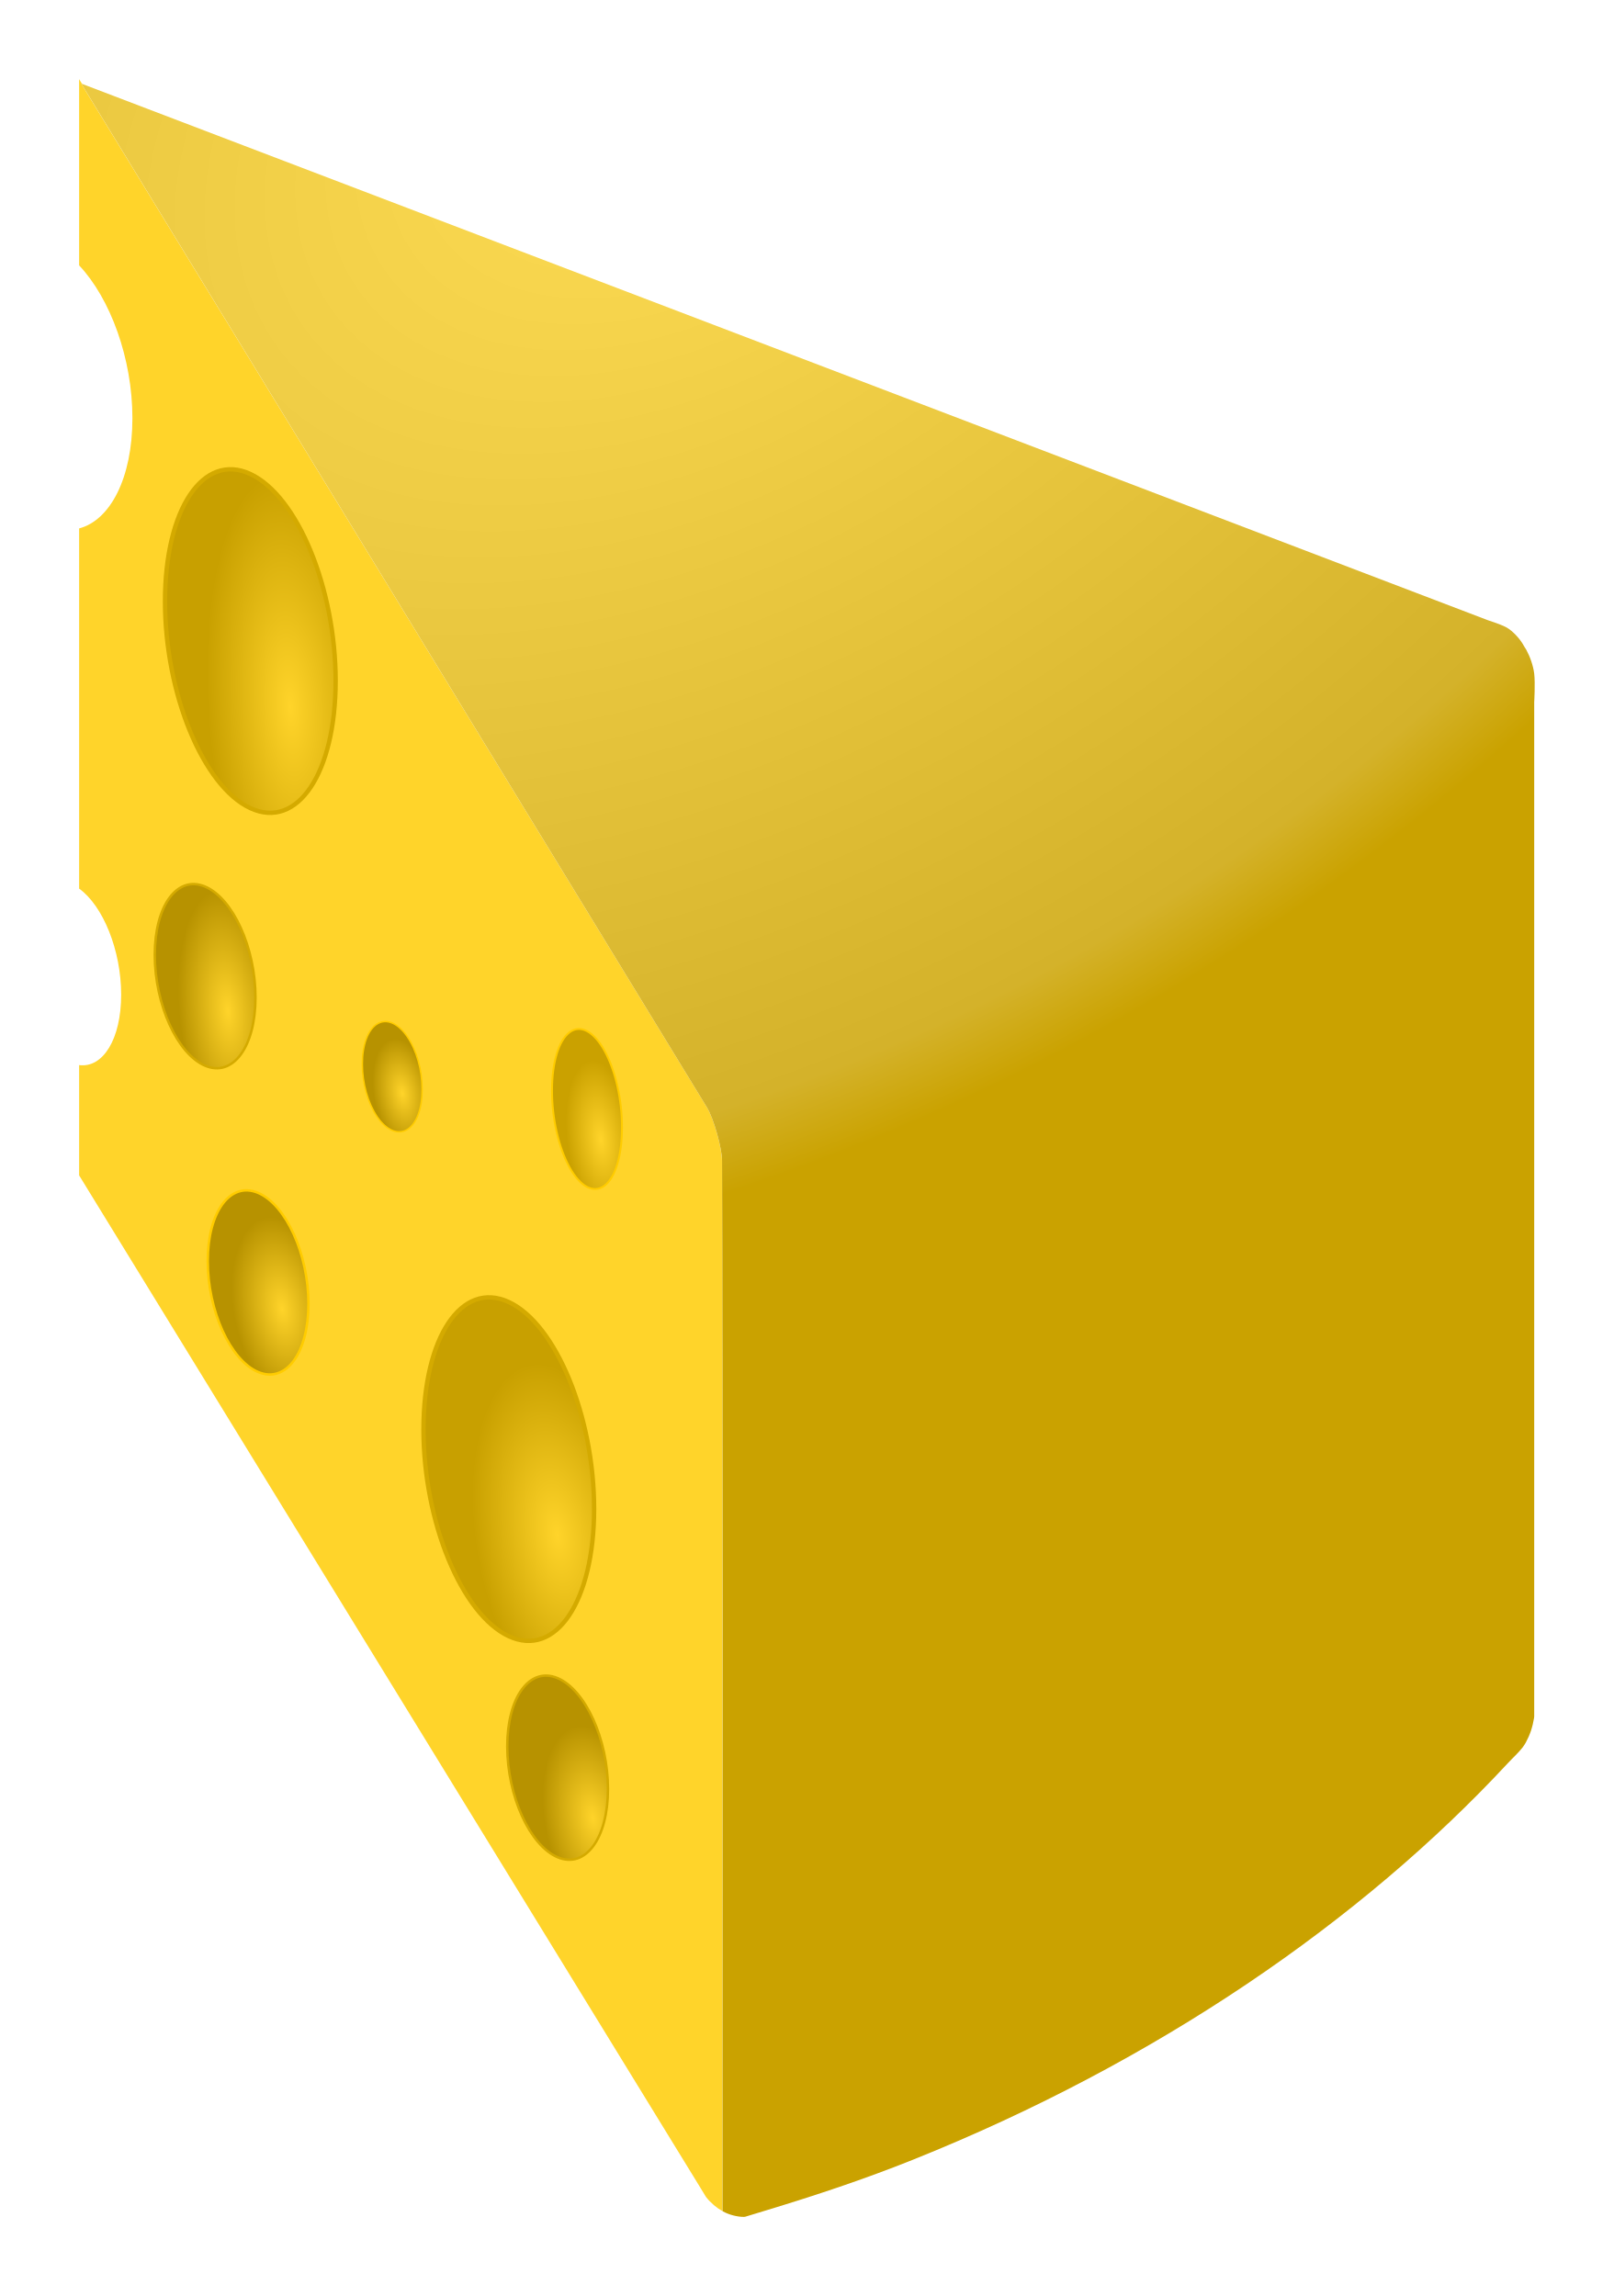
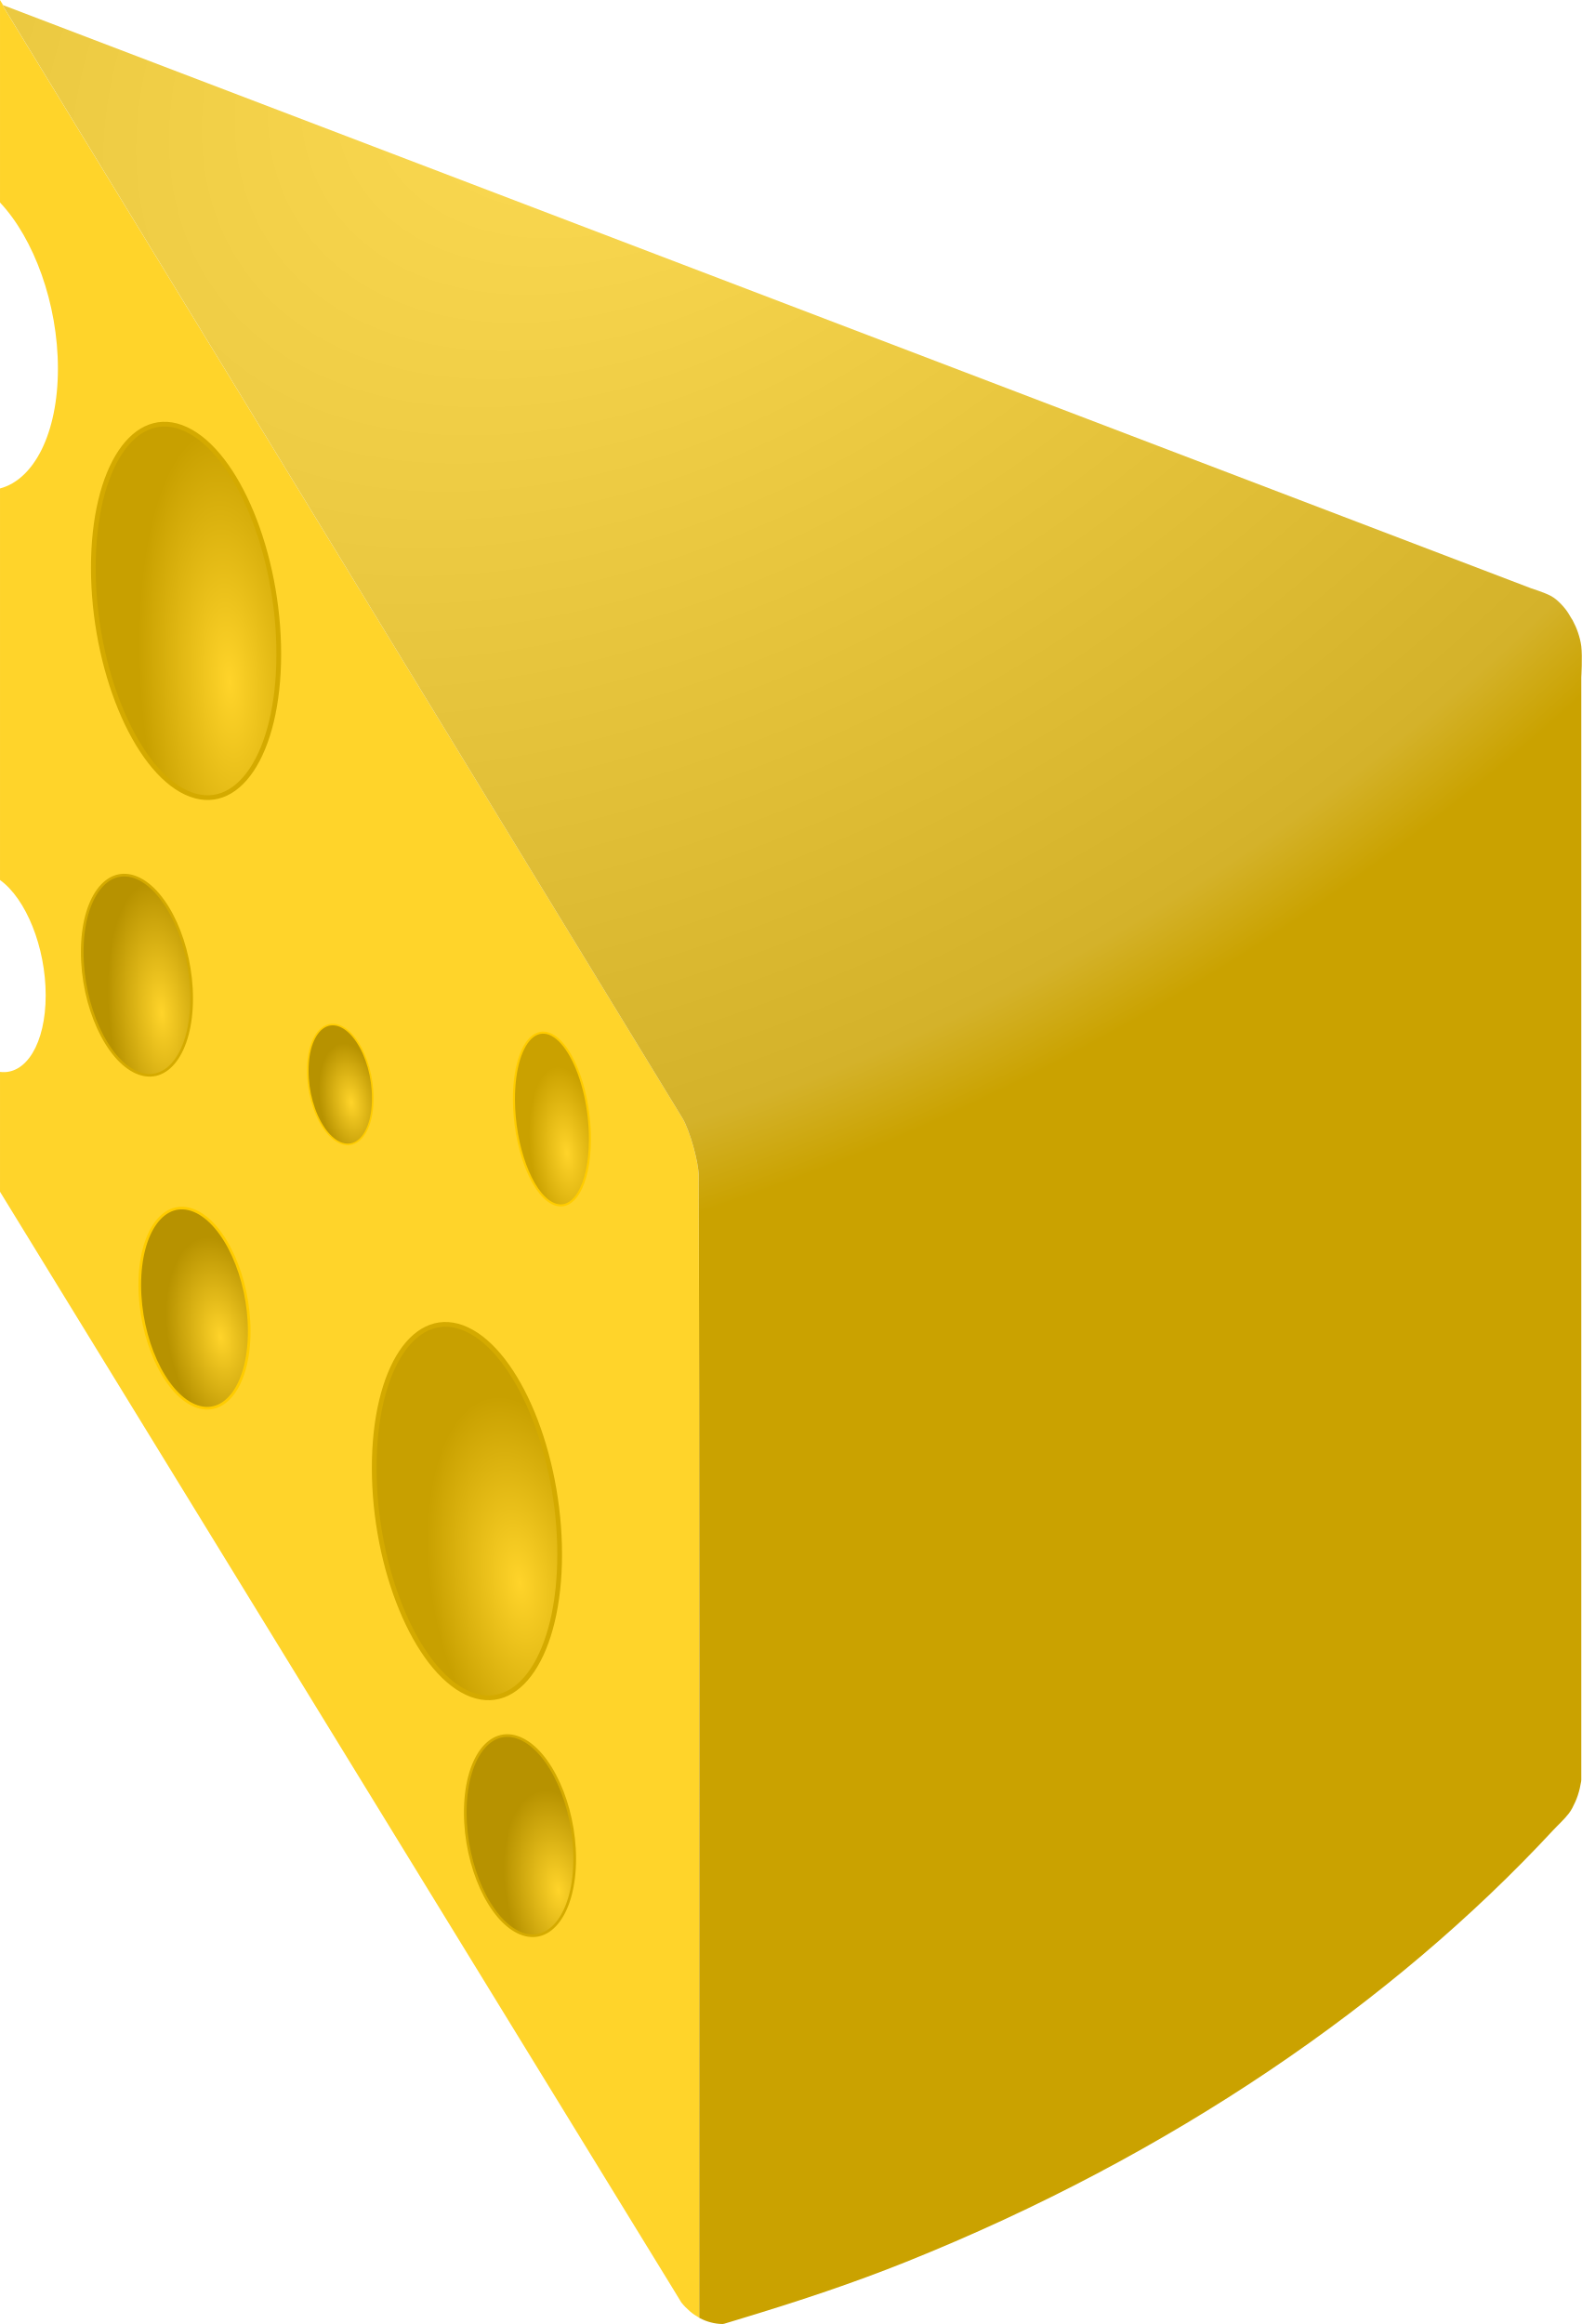
- <svg xmlns="http://www.w3.org/2000/svg" id="svg2" viewBox="0 0 407.91 580.47" version="1.1">
-   <defs id="defs2995">
-     <radialGradient id="radialGradient3859" gradientUnits="userSpaceOnUse" cy="199.08" cx="386.05" gradientTransform="matrix(-1.7771 1.1479 -.77501 -1.1997 1010.5 -184.53)" r="183.69">
+ <svg xmlns="http://www.w3.org/2000/svg" xmlns:xlink="http://www.w3.org/1999/xlink" width="367.912" height="540.471" id="svg2" version="1.1">
+   <defs id="defs4">
+     <radialGradient xlink:href="#radialGradient3880" id="radialGradient3147" gradientUnits="userSpaceOnUse" gradientTransform="matrix(0.59115,0.34708,-0.036388,1.3948,29.27079,-11.44317)" cx="251.38" cy="273.84" r="21.213" />
+     <radialGradient id="radialGradient3880" gradientUnits="userSpaceOnUse" cy="273.84" cx="251.38" gradientTransform="matrix(0.59115,0.34708,-0.036388,1.3948,-81.06,-213.57)" r="21.213">
+       <stop id="stop3826-4" stop-color="#ffd42a" offset="0" />
+       <stop id="stop3828-0" stop-color="#b79200" offset="1" />
+     </radialGradient>
+     <radialGradient xlink:href="#radialGradient3877" id="radialGradient3144" gradientUnits="userSpaceOnUse" gradientTransform="matrix(0.35591,0.15044,0,0.63311,123.3948,268.3898)" cx="249.02" cy="272.75" r="21.213" />
+     <radialGradient id="radialGradient3877" gradientUnits="userSpaceOnUse" cy="272.75" cx="249.02" gradientTransform="matrix(0.35591,0.15044,0,0.63311,13.064,66.263)" r="21.213">
+       <stop id="stop3826-4-8" stop-color="#ffd42a" offset="0" />
+       <stop id="stop3828-0-2" stop-color="#b79200" offset="1" />
+     </radialGradient>
+     <radialGradient xlink:href="#radialGradient3874" id="radialGradient3141" gradientUnits="userSpaceOnUse" gradientTransform="matrix(1.0167,0.47319,0,1.9914,-6.919214,-74.22317)" cx="253.9" cy="273.34" r="21.213" />
+     <radialGradient id="radialGradient3874" gradientUnits="userSpaceOnUse" cy="273.34" cx="253.9" gradientTransform="matrix(1.0167,0.47319,0,1.9914,-117.25,-276.35)" r="21.213">
+       <stop id="stop3826-4-1" stop-color="#ffd42a" offset="0" />
+       <stop id="stop3828-0-7" stop-color="#c8a000" offset="1" />
+     </radialGradient>
+     <radialGradient xlink:href="#radialGradient3871" id="radialGradient3138" gradientUnits="userSpaceOnUse" gradientTransform="matrix(0.6,0.25362,0,1.0673,106.1769,301.8428)" cx="256.68" cy="276.23" r="21.213" />
+     <radialGradient id="radialGradient3871" gradientUnits="userSpaceOnUse" cy="276.23" cx="256.68" gradientTransform="matrix(0.6,0.25362,0,1.0673,-4.1539,99.716)" r="21.213">
+       <stop id="stop3826-4-6" stop-color="#ffd42a" offset="0" />
+       <stop id="stop3828-0-1" stop-color="#b79200" offset="1" />
+     </radialGradient>
+     <radialGradient xlink:href="#radialGradient3868" id="radialGradient3135" gradientUnits="userSpaceOnUse" gradientTransform="matrix(0.41667,0.21895,0,0.92139,157.9368,182.7798)" cx="250.2" cy="274.28" r="21.213" />
+     <radialGradient id="radialGradient3868" gradientUnits="userSpaceOnUse" cy="274.28" cx="250.2" gradientTransform="matrix(0.41667,0.21895,0,0.92139,47.606,-19.347)" r="21.213">
+       <stop id="stop3826-4-2" stop-color="#ffd42a" offset="0" />
+       <stop id="stop3828-0-16" stop-color="#caa100" offset="1" />
+     </radialGradient>
+     <radialGradient xlink:href="#radialGradient3865" id="radialGradient3132" gradientUnits="userSpaceOnUse" gradientTransform="matrix(0.6,0.25362,0,1.0673,30.46979,179.1678)" cx="251.97" cy="271.72" r="21.213" />
+     <radialGradient id="radialGradient3865" gradientUnits="userSpaceOnUse" cy="271.72" cx="251.97" gradientTransform="matrix(0.6,0.25362,0,1.0673,-79.861,-22.959)" r="21.213">
+       <stop id="stop3826-4-18" stop-color="#ffd42a" offset="0" />
+       <stop id="stop3828-0-9" stop-color="#b79200" offset="1" />
+     </radialGradient>
+     <radialGradient xlink:href="#radialGradient3862" id="radialGradient3129" gradientUnits="userSpaceOnUse" gradientTransform="matrix(0.99447,0.67193,-0.090969,2.6827,-41.75921,-522.9432)" cx="251.81" cy="273.83" r="21.213" />
+     <radialGradient id="radialGradient3862" gradientUnits="userSpaceOnUse" cy="273.83" cx="251.81" gradientTransform="matrix(0.99447,0.67193,-0.090969,2.6827,-152.09,-725.07)" r="21.213">
+       <stop id="stop3826-4-1-1" stop-color="#ffd42a" offset="0" />
+       <stop id="stop3828-0-7-1" stop-color="#c8a000" offset="1" />
+     </radialGradient>
+     <radialGradient xlink:href="#radialGradient3859" id="radialGradient3126" gradientUnits="userSpaceOnUse" gradientTransform="matrix(-1.7771,1.1479,-0.77501,-1.1997,1120.831,17.59683)" cx="386.05" cy="199.08" r="183.69" />
+     <radialGradient id="radialGradient3859" gradientUnits="userSpaceOnUse" cy="199.08" cx="386.05" gradientTransform="matrix(-1.7771,1.1479,-0.77501,-1.1997,1010.5,-184.53)" r="183.69">
      <stop id="stop4178" stop-color="#fd5" offset="0" />
      <stop id="stop4180" stop-color="#d4b22a" offset=".923" />
      <stop id="stop4182" stop-color="#caa200" offset="1" />
    </radialGradient>
-     <radialGradient id="radialGradient3862" gradientUnits="userSpaceOnUse" cy="273.83" cx="251.81" gradientTransform="matrix(.99447 .67193 -.090969 2.6827 -152.09 -725.07)" r="21.213">
-       <stop id="stop3826-4-1-1" stop-color="#ffd42a" offset="0" />
-       <stop id="stop3828-0-7-1" stop-color="#c8a000" offset="1" />
-     </radialGradient>
-     <radialGradient id="radialGradient3865" gradientUnits="userSpaceOnUse" cy="271.72" cx="251.97" gradientTransform="matrix(.6 .25362 0 1.0673 -79.861 -22.959)" r="21.213">
-       <stop id="stop3826-4-18" stop-color="#ffd42a" offset="0" />
-       <stop id="stop3828-0-9" stop-color="#b79200" offset="1" />
-     </radialGradient>
-     <radialGradient id="radialGradient3868" gradientUnits="userSpaceOnUse" cy="274.28" cx="250.2" gradientTransform="matrix(.41667 .21895 0 .92139 47.606 -19.347)" r="21.213">
-       <stop id="stop3826-4-2" stop-color="#ffd42a" offset="0" />
-       <stop id="stop3828-0-16" stop-color="#caa100" offset="1" />
-     </radialGradient>
-     <radialGradient id="radialGradient3871" gradientUnits="userSpaceOnUse" cy="276.23" cx="256.68" gradientTransform="matrix(.6 .25362 0 1.0673 -4.1539 99.716)" r="21.213">
-       <stop id="stop3826-4-6" stop-color="#ffd42a" offset="0" />
-       <stop id="stop3828-0-1" stop-color="#b79200" offset="1" />
-     </radialGradient>
-     <radialGradient id="radialGradient3874" gradientUnits="userSpaceOnUse" cy="273.34" cx="253.9" gradientTransform="matrix(1.0167 .47319 0 1.9914 -117.25 -276.35)" r="21.213">
-       <stop id="stop3826-4-1" stop-color="#ffd42a" offset="0" />
-       <stop id="stop3828-0-7" stop-color="#c8a000" offset="1" />
-     </radialGradient>
-     <radialGradient id="radialGradient3877" gradientUnits="userSpaceOnUse" cy="272.75" cx="249.02" gradientTransform="matrix(.35591 .15044 0 .63311 13.064 66.263)" r="21.213">
-       <stop id="stop3826-4-8" stop-color="#ffd42a" offset="0" />
-       <stop id="stop3828-0-2" stop-color="#b79200" offset="1" />
-     </radialGradient>
-     <radialGradient id="radialGradient3880" gradientUnits="userSpaceOnUse" cy="273.84" cx="251.38" gradientTransform="matrix(.59115 .34708 -.036388 1.3948 -81.06 -213.57)" r="21.213">
-       <stop id="stop3826-4" stop-color="#ffd42a" offset="0" />
-       <stop id="stop3828-0" stop-color="#b79200" offset="1" />
-     </radialGradient>
  </defs>
-   <g id="g3883">
-     <path id="path4164" d="m20 20v47.094c7.877 8.364 13.469 23.516 13.469 38.625 0 15.111-5.59 25.804-13.469 27.875v91.062c6.029 4.332 10.625 15.583 10.625 26.812 0 11.235-4.592 18.586-10.625 17.812v27.875l156.47 255.03 2 3.281c0.598 0.749 1.27 1.432 1.969 2.031 0.679 0.583 1.398 1.078 2.156 1.5v-227.72c-0.021-13.786-0.055-27.724-0.094-37.844-0.012-3.077-2.042-10.572-3.812-13.469l-158.16-258.82 0.22 0.089-0.75-1.219z" fill="#ffd42a" />
-     <path id="path3814-9" stroke="#d4aa00" stroke-width=".617" fill="url(#radialGradient3880)" d="m64.577 252.17a23.527 12.248 80.08 1 1 -25.456 -10.76 23.527 12.248 80.08 1 1 25.456 10.76z" />
-     <path id="path3814-9-4" stroke="#fc0" stroke-width=".366" fill="url(#radialGradient3877)" d="m106.69 275.4a13.956 7.266 80.08 1 1 -15.1 -6.383 13.956 7.266 80.08 1 1 15.1 6.383z" />
-     <path id="path3814-9-1" stroke="#d4aa00" stroke-width="1.097" fill="url(#radialGradient3874)" d="m150.17 381.46a43.789 20.805 81.522 1 1 -43.134 -20.076 43.789 20.805 81.522 1 1 43.134 20.076z" />
-     <path id="path3814-9-2" stroke="#d4aa00" stroke-width=".617" fill="url(#radialGradient3871)" d="m153.67 452.28a23.527 12.248 80.08 1 1 -25.456 -10.76 23.527 12.248 80.08 1 1 25.456 10.76z" />
-     <path id="path3814-9-5" stroke="#fc0" stroke-width=".478" fill="url(#radialGradient3868)" d="m157.21 285.02a20.216 8.546 82.921 1 1 -17.678 -9.289 20.216 8.546 82.921 1 1 17.678 9.289z" />
-     <path id="path3814-9-7" stroke="#fc0" stroke-width=".617" fill="url(#radialGradient3865)" d="m77.965 329.6a23.527 12.248 80.08 1 1 -25.456 -10.76 23.527 12.248 80.08 1 1 25.456 10.76z" />
-     <path id="path3814-9-1-3" stroke="#d4aa00" stroke-width="1.097" fill="url(#radialGradient3862)" d="m84.839 172.11a43.789 20.805 81.522 1 1 -43.134 -20.08 43.789 20.805 81.522 1 1 43.134 20.08z" />
-     <path id="path4092" d="m20.531 21.125 158.15 258.84c1.77 2.897 3.814 10.38 3.826 13.457 0.209 53.983 0.12 171.17 0.12 233.83v31.75c0.045 0.025 0.08 0.069 0.125 0.094 0.816 0.438 1.674 0.769 2.562 1 0.888 0.231 1.808 0.375 2.75 0.375 0.129 0 0.247-0.058 0.375-0.062 1.809-0.528 3.626-1.106 5.438-1.656 12.256-3.722 24.539-7.787 36.844-12.719 61.818-24.779 113.46-60.466 150.41-100.28 1.231-1.327 2.604-2.539 3.719-3.969 0.32-0.41 0.593-0.841 0.844-1.312 0.49-0.922 0.936-1.901 1.281-2.938 0.345-1.037 0.604-2.15 0.781-3.25 0.02-0.124 0.014-0.253 0.031-0.375v-256.38s0.28-4.829 0-7.219c-0.126-1.074-0.418-2.159-0.75-3.156-0.345-1.037-0.791-2.015-1.281-2.938-0.072-0.136-0.175-0.242-0.25-0.375-0.435-0.77-0.88-1.519-1.406-2.188-0.617-0.784-1.305-1.502-2.031-2.125-0.459-0.394-0.944-0.726-1.469-1-1.423-0.743-4.5-1.719-4.5-1.719z" fill="url(#radialGradient3859)" />
+   <g id="layer1" transform="translate(-130.3296,-222.1268)">
+     <path style="fill:#ffd42a" d="m 130.331,222.127 v 47.094 c 7.877,8.364 13.469,23.516 13.469,38.625 0,15.111 -5.59,25.804 -13.469,27.875 v 91.062 c 6.029,4.332 10.625,15.583 10.625,26.812 0,11.235 -4.592,18.586 -10.625,17.812 v 27.875 l 156.47,255.03 2,3.281 c 0.598,0.749 1.27,1.432 1.969,2.031 0.679,0.583 1.398,1.078 2.156,1.5 v -227.72 c -0.021,-13.786 -0.055,-27.724 -0.094,-37.844 -0.012,-3.077 -2.042,-10.572 -3.812,-13.469 l -158.16,-258.82 0.22,0.089 -0.75,-1.219 z" id="path4164" />
+     <path style="fill:url(#radialGradient3147);stroke:#d4aa00;stroke-width:0.617" d="m 174.908,454.297 a 23.528,12.248 80.08 0 1 -25.456,-10.76 23.528,12.248 80.08 0 1 25.456,10.76 z" id="path3814-9" />
+     <path style="fill:url(#radialGradient3144);stroke:#ffcc00;stroke-width:0.366" d="m 217.021,477.527 a 13.956,7.266 80.08 1 1 -15.1,-6.383 13.956,7.266 80.08 1 1 15.1,6.383 z" id="path3814-9-4" />
+     <path style="fill:url(#radialGradient3141);stroke:#d4aa00;stroke-width:1.097" d="m 260.501,583.587 a 43.79,20.805 81.522 1 1 -43.134,-20.076 43.79,20.805 81.522 1 1 43.134,20.076 z" id="path3814-9-1" />
+     <path style="fill:url(#radialGradient3138);stroke:#d4aa00;stroke-width:0.617" d="m 264.001,654.407 a 23.528,12.248 80.08 0 1 -25.456,-10.76 23.528,12.248 80.08 0 1 25.456,10.76 z" id="path3814-9-2" />
+     <path style="fill:url(#radialGradient3135);stroke:#ffcc00;stroke-width:0.478" d="m 267.541,487.147 a 20.216,8.546 82.921 0 1 -17.678,-9.289 20.216,8.546 82.921 1 1 17.678,9.289 z" id="path3814-9-5" />
+     <path style="fill:url(#radialGradient3132);stroke:#ffcc00;stroke-width:0.617" d="m 188.296,531.727 a 23.528,12.248 80.08 0 1 -25.456,-10.76 23.528,12.248 80.08 0 1 25.456,10.76 z" id="path3814-9-7" />
+     <path style="fill:url(#radialGradient3129);stroke:#d4aa00;stroke-width:1.097" d="m 195.17,374.237 a 43.79,20.805 81.522 1 1 -43.134,-20.08 43.79,20.805 81.522 1 1 43.134,20.08 z" id="path3814-9-1-3" />
+     <path style="fill:url(#radialGradient3126)" d="m 130.862,223.252 158.15,258.84 c 1.77,2.897 3.814,10.38 3.826,13.457 0.209,53.983 0.12,171.17 0.12,233.83 v 31.75 c 0.045,0.025 0.08,0.069 0.125,0.094 0.816,0.438 1.674,0.769 2.562,1 0.888,0.231 1.808,0.375 2.75,0.375 0.129,0 0.247,-0.058 0.375,-0.062 1.809,-0.528 3.626,-1.106 5.438,-1.656 12.256,-3.722 24.539,-7.787 36.844,-12.719 61.818,-24.779 113.46,-60.466 150.41,-100.28 1.231,-1.327 2.604,-2.539 3.719,-3.969 0.32,-0.41 0.593,-0.841 0.844,-1.312 0.49,-0.922 0.936,-1.901 1.281,-2.938 0.345,-1.037 0.604,-2.15 0.781,-3.25 0.02,-0.124 0.014,-0.253 0.031,-0.375 v -256.38 c 0,0 0.28,-4.829 0,-7.219 -0.126,-1.074 -0.418,-2.159 -0.75,-3.156 -0.345,-1.037 -0.791,-2.015 -1.281,-2.938 -0.072,-0.136 -0.175,-0.242 -0.25,-0.375 -0.435,-0.77 -0.88,-1.519 -1.406,-2.188 -0.617,-0.784 -1.305,-1.502 -2.031,-2.125 -0.459,-0.394 -0.944,-0.726 -1.469,-1 -1.423,-0.743 -4.5,-1.719 -4.5,-1.719 z" id="path4092" />
  </g>
</svg>
